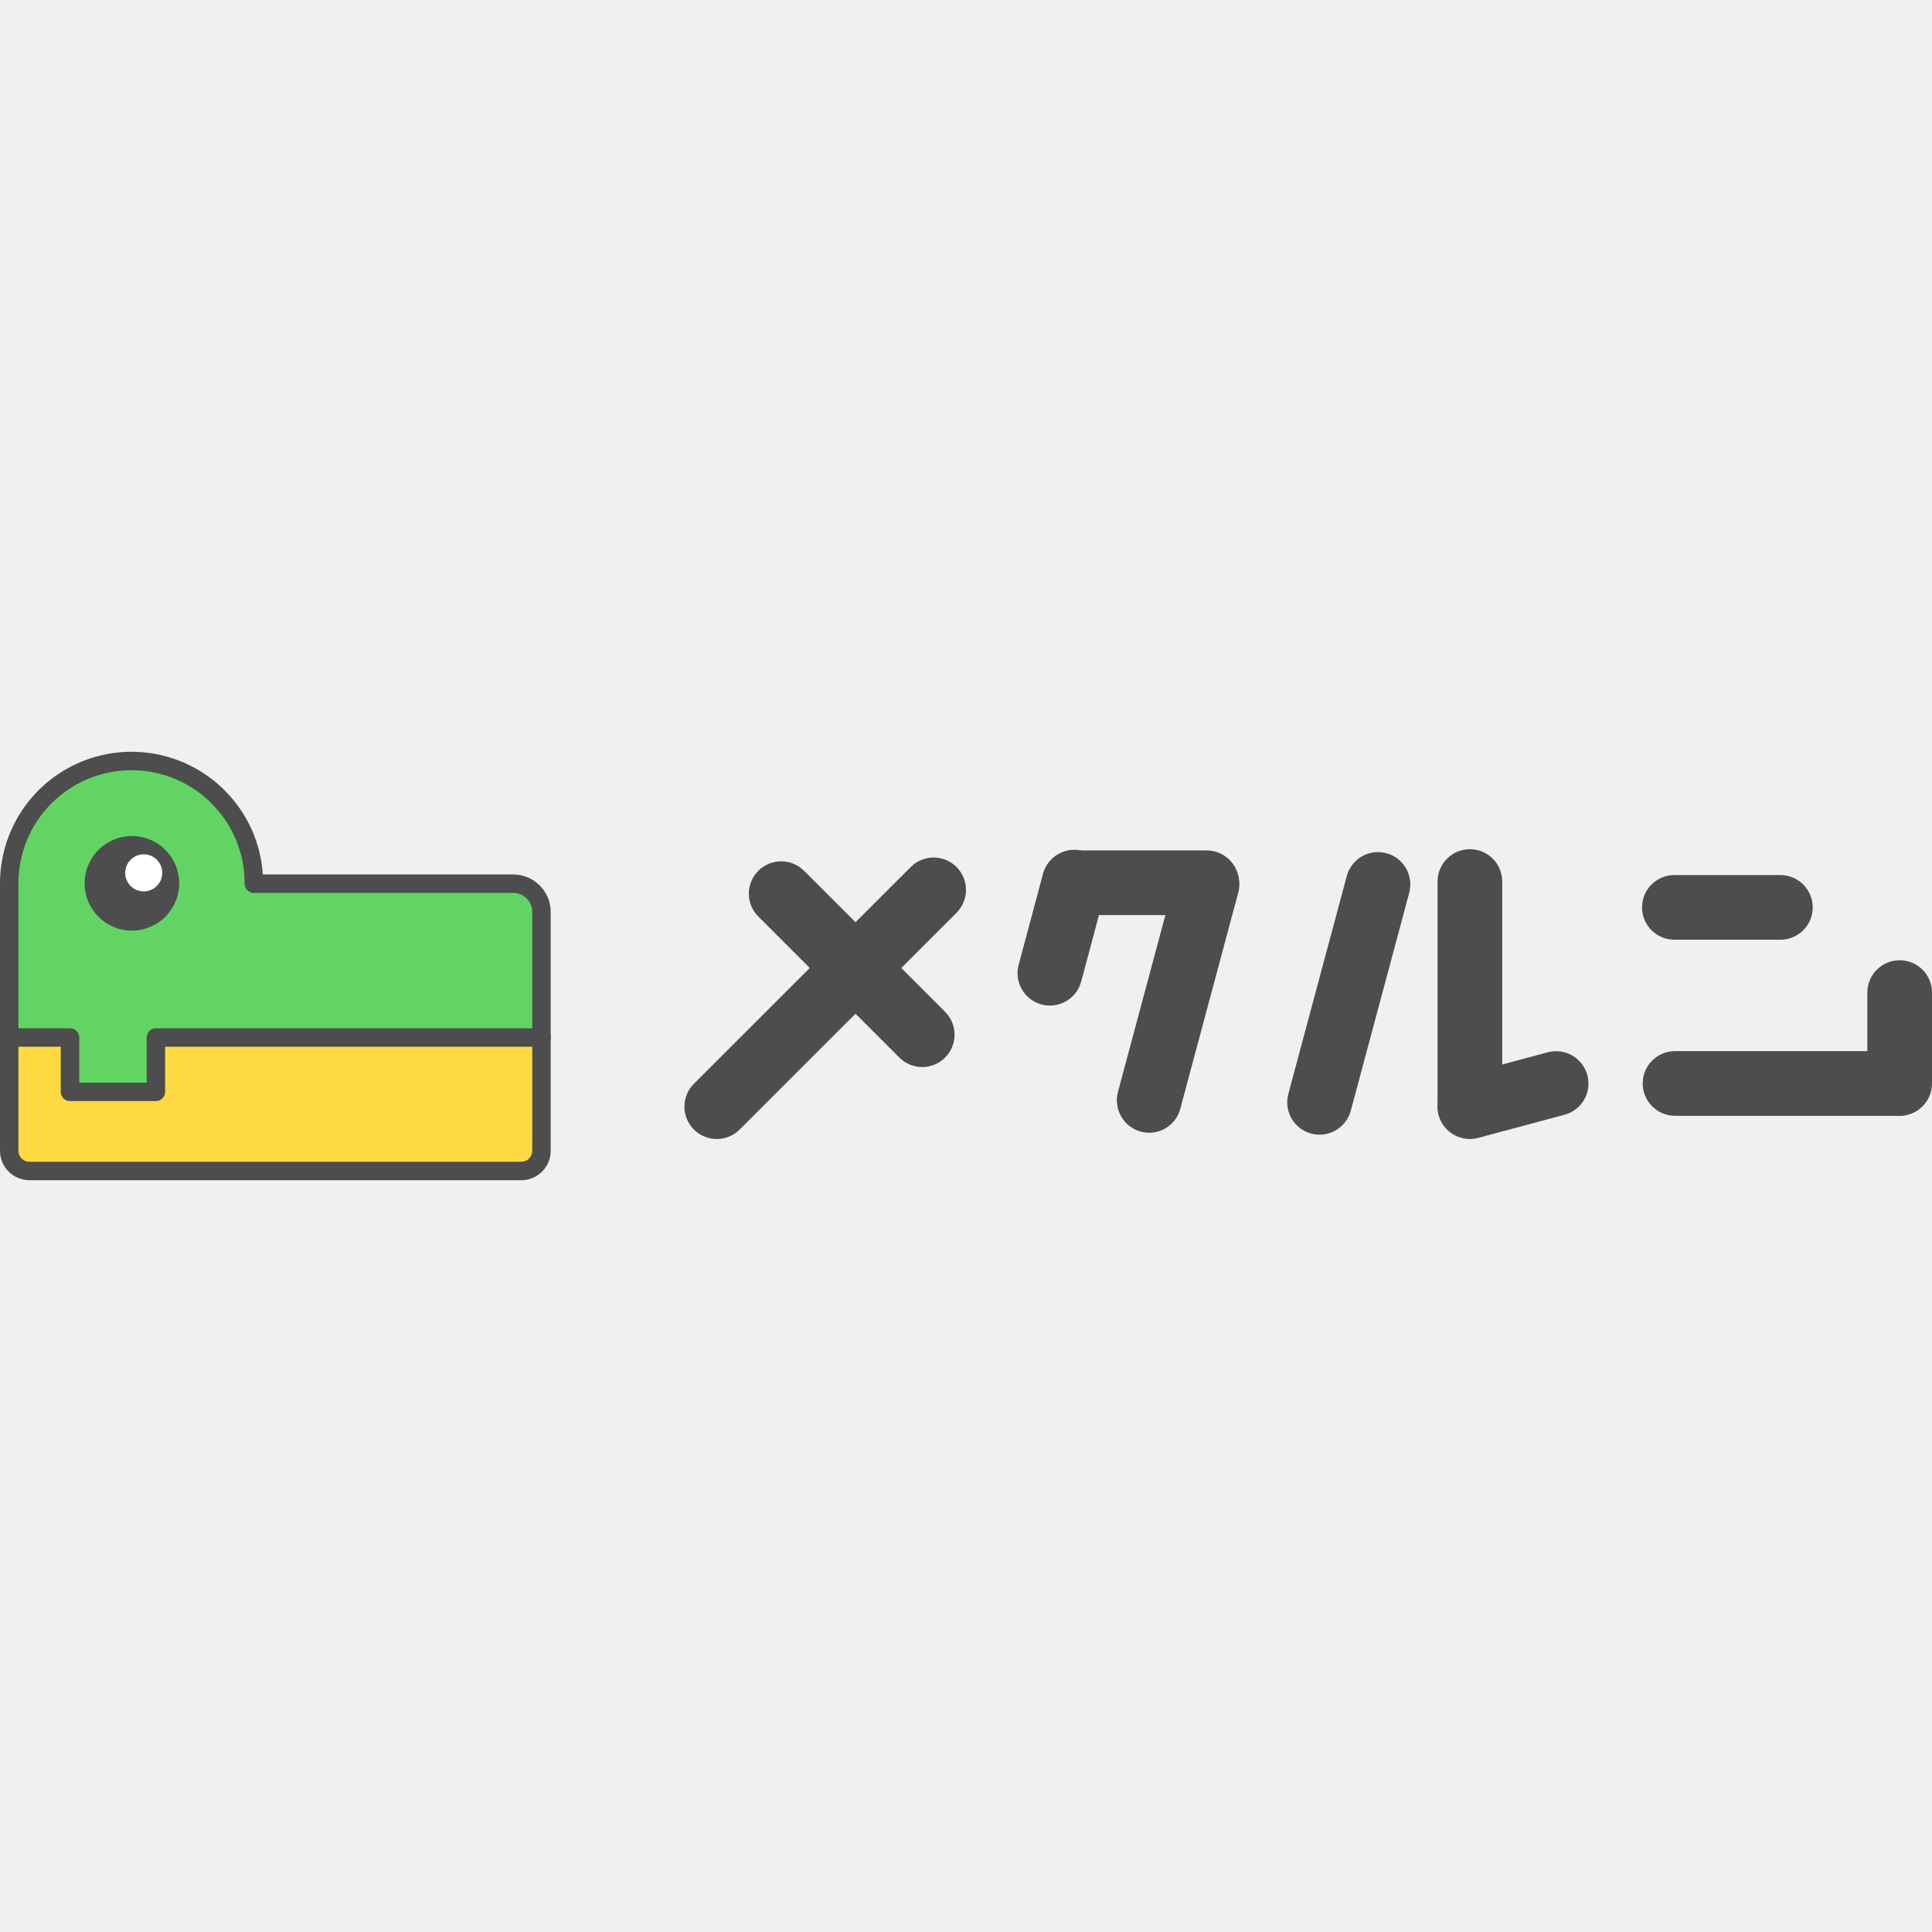
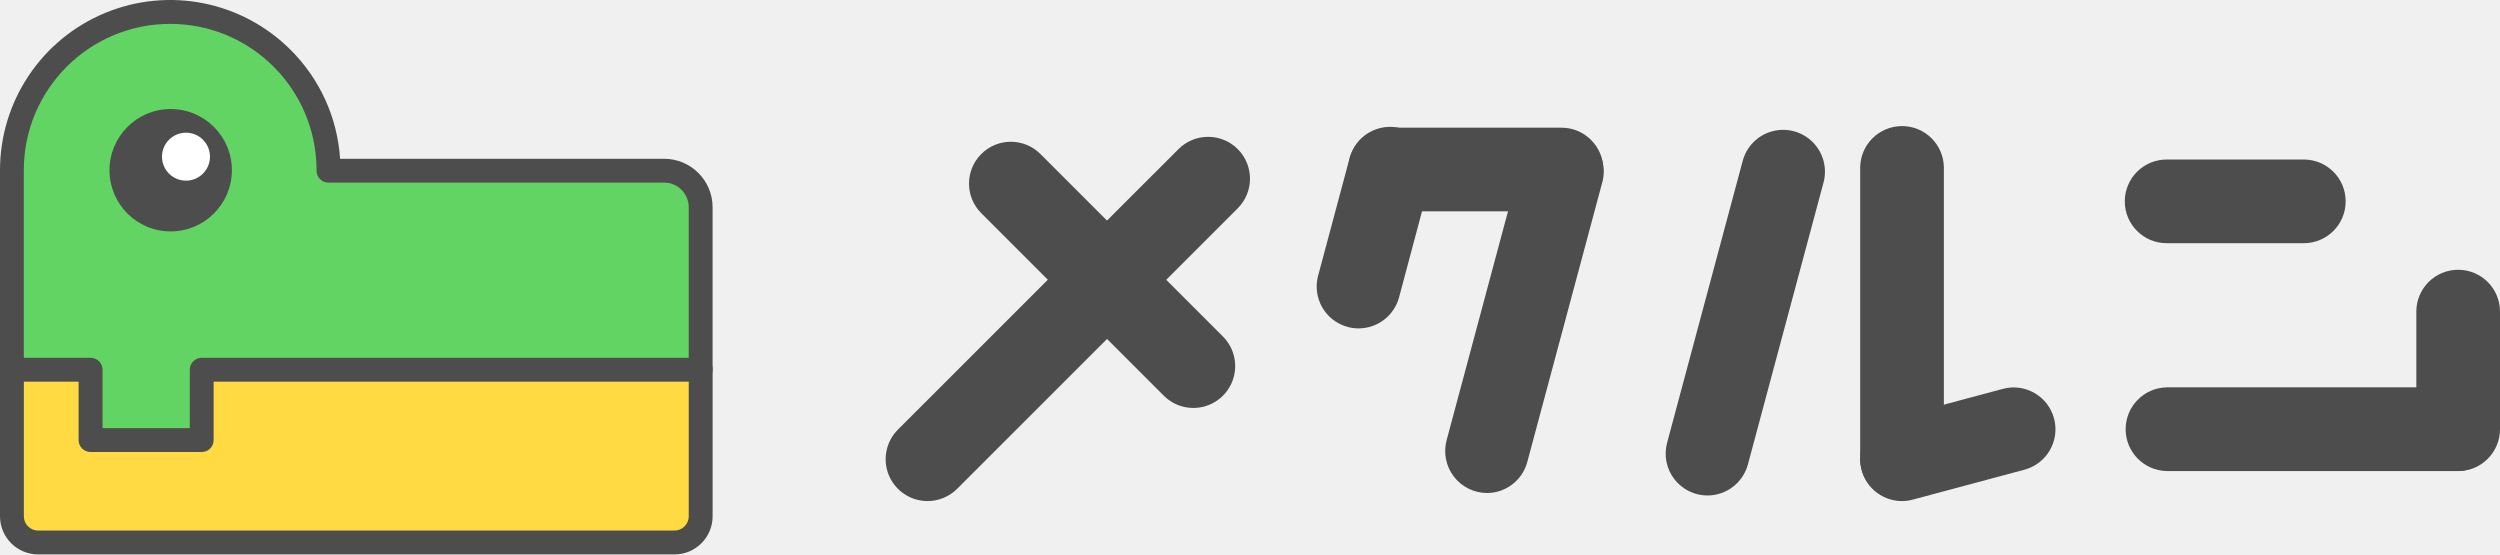
- <svg xmlns="http://www.w3.org/2000/svg" viewBox="0 0 1191.67 264.27" width="100" height="100">
+ <svg xmlns="http://www.w3.org/2000/svg" width="1191.67" height="264.27" viewBox="0 0 1191.67 264.27">
  <path d="M5.69,175.88H334a0,0,0,0,1,0,0V235.3a23.29,23.29,0,0,1-23.29,23.29H29A23.29,23.29,0,0,1,5.69,235.3V175.88A0,0,0,0,1,5.69,175.88Z" style="fill:#ffda42" />
  <path d="M321.51,264.27H18.16A18.18,18.18,0,0,1,0,246.11V175.88a5.68,5.68,0,0,1,5.69-5.68H334a5.68,5.68,0,0,1,5.68,5.68v70.23A18.17,18.17,0,0,1,321.51,264.27ZM11.37,181.57v64.54a6.8,6.8,0,0,0,6.79,6.79H321.51a6.79,6.79,0,0,0,6.79-6.79V181.57Z" style="fill:#4d4d4d" />
  <path d="M156.6,81.36v-.22a75.46,75.46,0,0,0-150.91,0v.22h0v94.88h37.5v33.53h53V176.24H334V98.77a17.42,17.42,0,0,0-17.41-17.41Z" style="fill:#62d463" />
  <path d="M96.15,215.46h-53a5.68,5.68,0,0,1-5.68-5.69V181.92H5.69A5.68,5.68,0,0,1,0,176.24V81.14A81.14,81.14,0,0,1,138.52,23.77a80.56,80.56,0,0,1,23.59,51.91H316.58a23.12,23.12,0,0,1,23.09,23.09v77.47a5.68,5.68,0,0,1-5.68,5.68H101.83v27.85A5.68,5.68,0,0,1,96.15,215.46ZM48.88,204.08H90.46V176.24a5.69,5.69,0,0,1,5.69-5.69H328.3V98.77a11.74,11.74,0,0,0-11.72-11.72h-160a5.68,5.68,0,0,1-5.69-5.7v-.2a69.77,69.77,0,1,0-139.54,0v.21a1.21,1.21,0,0,1,0,.19v89H43.19a5.68,5.68,0,0,1,5.69,5.69Z" style="fill:#4d4d4d" />
  <circle cx="81.36" cy="81.14" r="25.38" style="fill:#4d4d4d" />
  <path d="M81.36,110.31a29.17,29.17,0,1,1,29.17-29.17A29.2,29.2,0,0,1,81.36,110.31Zm0-50.75A21.59,21.59,0,1,0,103,81.14,21.6,21.6,0,0,0,81.36,59.56Z" style="fill:#4d4d4d" />
  <circle cx="88.65" cy="74.68" r="11.43" style="fill:#fff" />
  <path d="M442.14,238.84A19.95,19.95,0,0,1,428,204.79L561.75,71.08A19.94,19.94,0,0,1,590,99.28L456.24,233A19.91,19.91,0,0,1,442.14,238.84Z" style="fill:#4d4d4d" />
  <path d="M568.85,194.46a19.91,19.91,0,0,1-14.11-5.84l-87-87a19.94,19.94,0,0,1,28.2-28.21l87,87a19.95,19.95,0,0,1-14.1,34.05Z" style="fill:#4d4d4d" />
  <path d="M906.64,238.54a19.94,19.94,0,0,1-19.95-19.94v-139a19.95,19.95,0,0,1,39.89,0v139A19.94,19.94,0,0,1,906.64,238.54Z" style="fill:#4d4d4d" />
  <path d="M813.93,236.18a19.94,19.94,0,0,1-19.28-25.11l36-134.23a19.94,19.94,0,1,1,38.52,10.32l-36,134.23A20,20,0,0,1,813.93,236.18Z" style="fill:#4d4d4d" />
  <path d="M906.57,238.84a19.95,19.95,0,0,1-5.15-39.21l53.24-14.27A19.94,19.94,0,1,1,965,223.89l-53.24,14.26A19.61,19.61,0,0,1,906.57,238.84Z" style="fill:#4d4d4d" />
  <path d="M1171.73,224.53h-139a19.95,19.95,0,0,1,0-39.89h139a19.95,19.95,0,0,1,0,39.89Z" style="fill:#4d4d4d" />
  <path d="M1098.16,115.92h-65.4a19.94,19.94,0,1,1,0-39.88h65.4a19.94,19.94,0,0,1,0,39.88Z" style="fill:#4d4d4d" />
  <path d="M1171.73,224.53a19.94,19.94,0,0,1-19.94-19.94V148.53a19.94,19.94,0,1,1,39.88,0v56.06A19.94,19.94,0,0,1,1171.73,224.53Z" style="fill:#4d4d4d" />
  <path d="M708.82,235a20,20,0,0,1-19.28-25.11l36-134.23A19.94,19.94,0,0,1,764,86l-36,134.24A19.93,19.93,0,0,1,708.82,235Z" style="fill:#4d4d4d" />
  <path d="M744.31,100.74H662.56a19.94,19.94,0,1,1,0-39.88h81.75a19.94,19.94,0,1,1,0,39.88Z" style="fill:#4d4d4d" />
  <path d="M647.58,156.54a19.73,19.73,0,0,1-5.18-.69,19.94,19.94,0,0,1-14.1-24.42l15.05-56.18a19.94,19.94,0,1,1,38.53,10.32l-15,56.18A20,20,0,0,1,647.58,156.54Z" style="fill:#4d4d4d" />
</svg>
